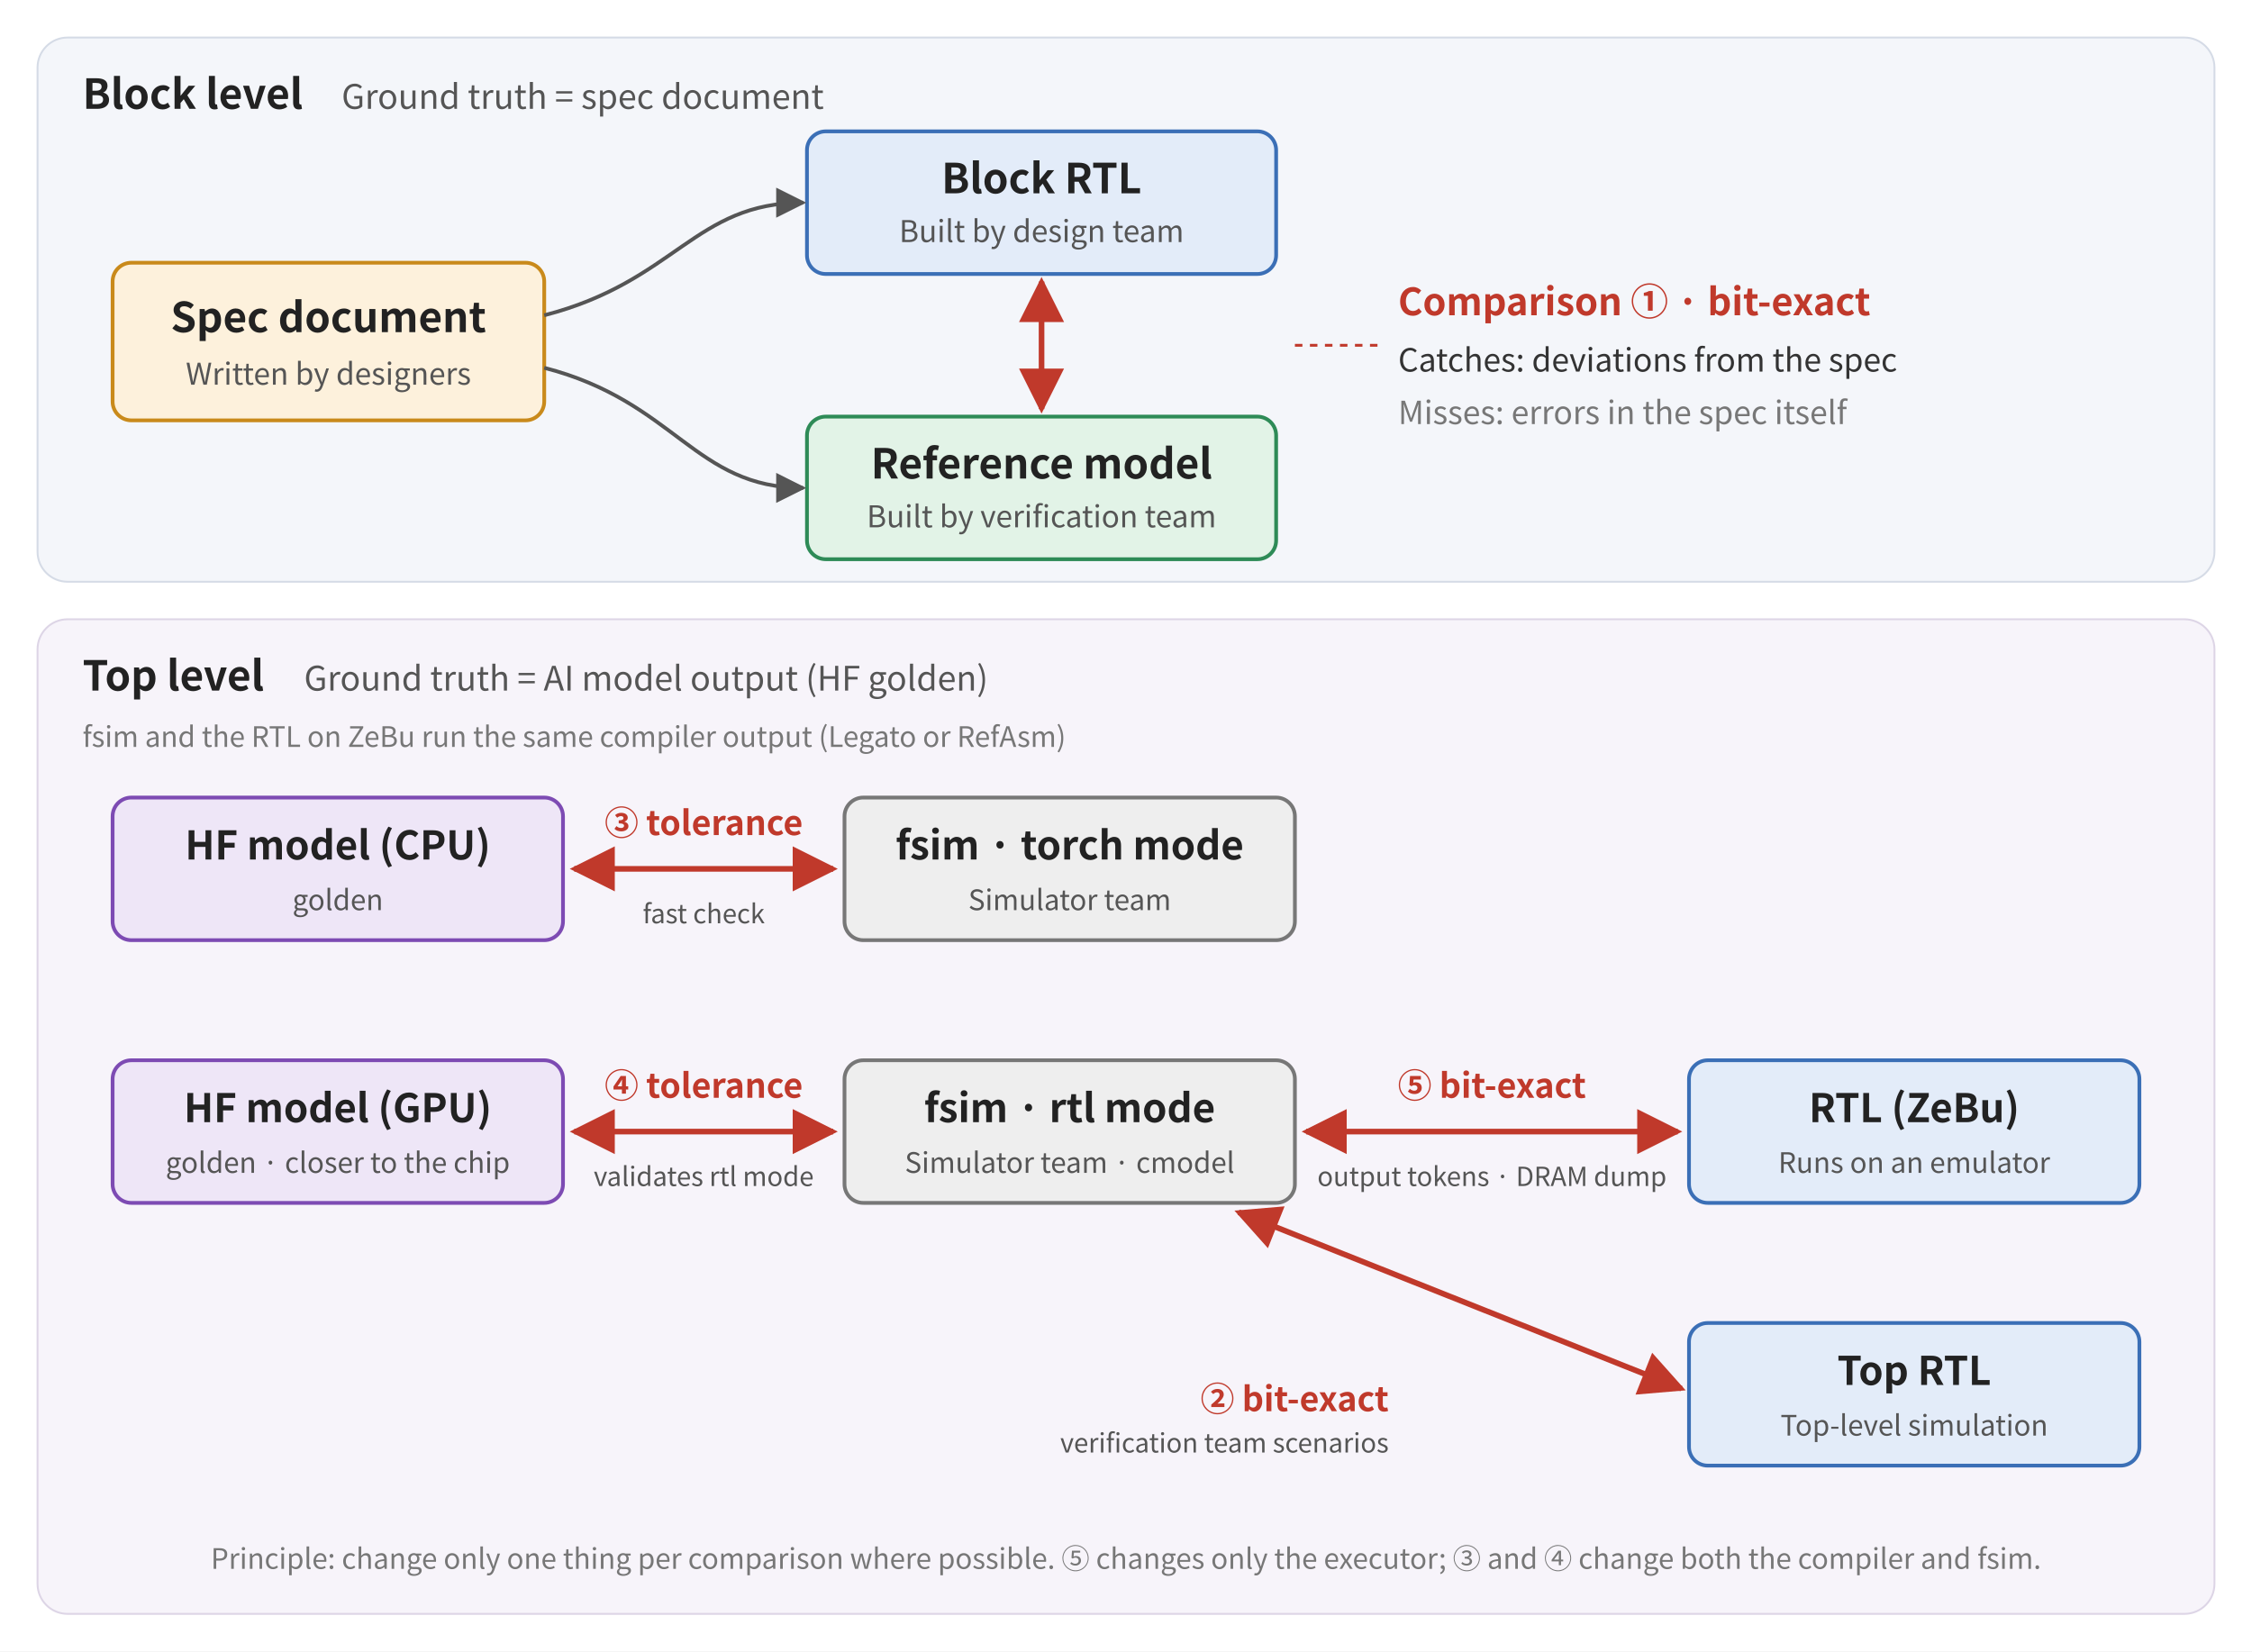
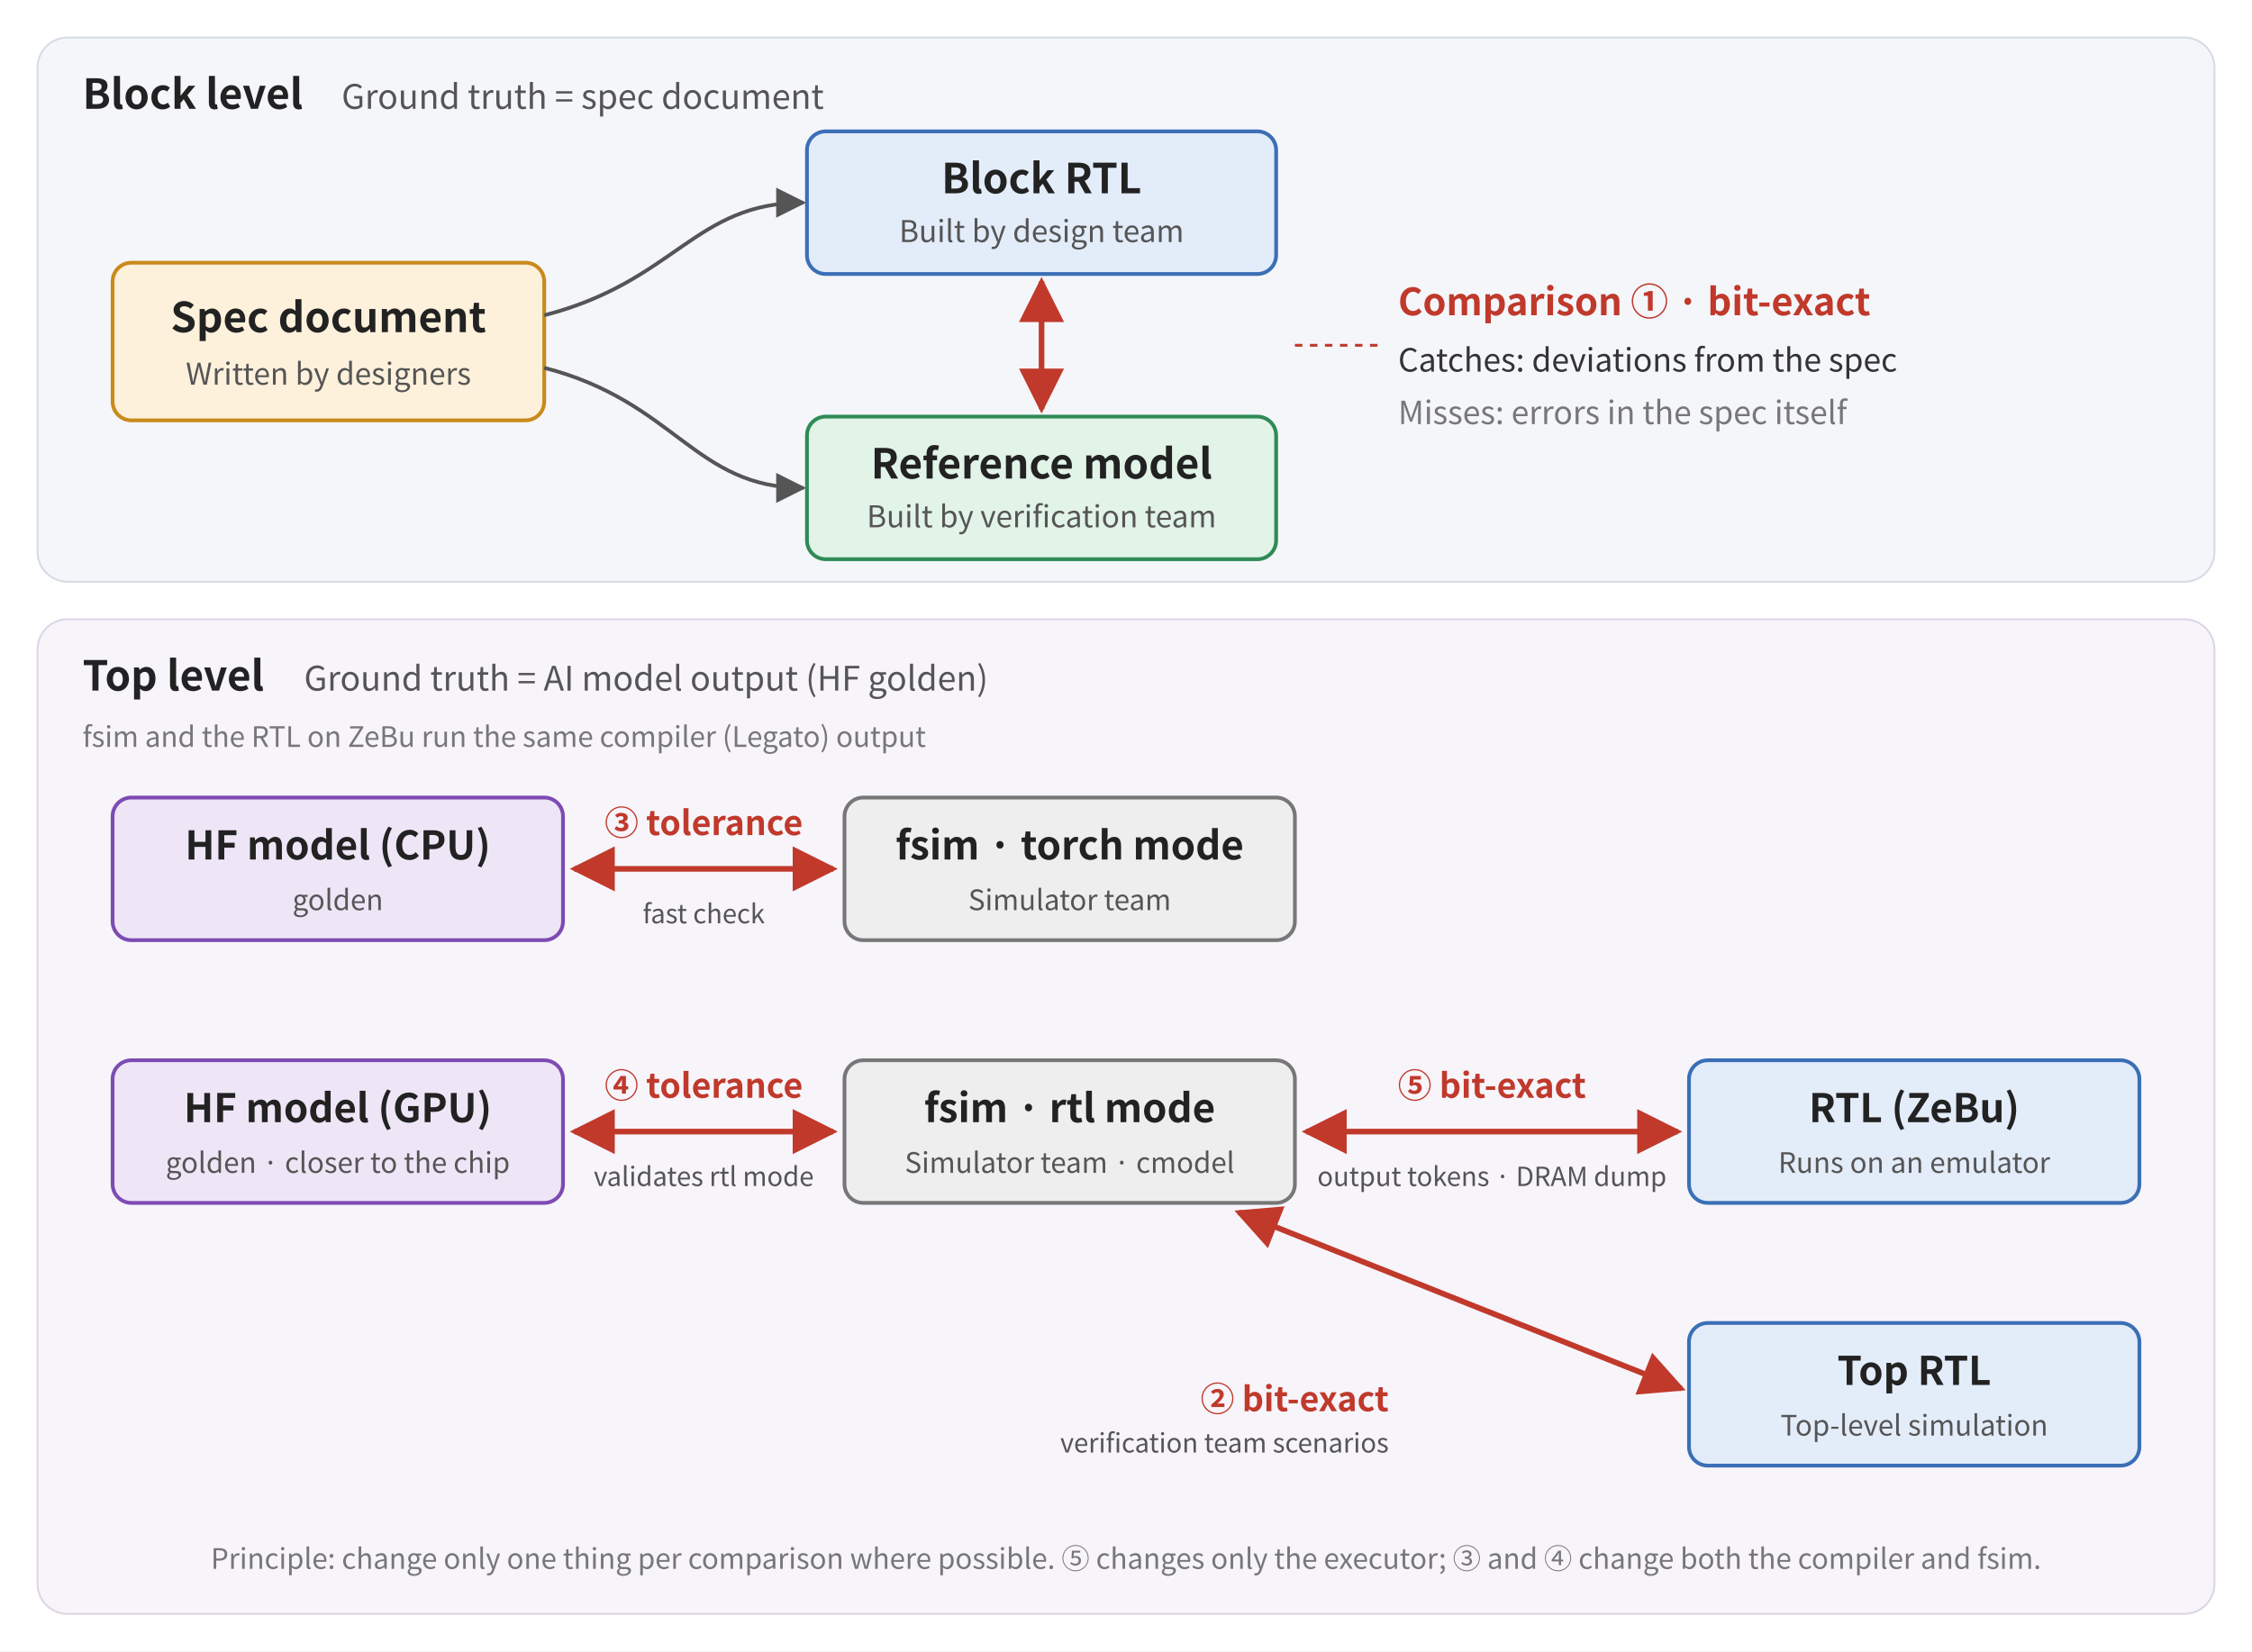
<svg xmlns="http://www.w3.org/2000/svg" width="1200" height="880" viewBox="0 0 1200 880" font-family="Noto Sans CJK KR, Noto Sans KR, sans-serif">
  <defs>
    <marker id="arr" viewBox="0 0 10 10" refX="9" refY="5" markerWidth="8" markerHeight="8" orient="auto-start-reverse">
      <path d="M0,0 L10,5 L0,10 z" fill="#555" />
    </marker>
    <marker id="cmp" viewBox="0 0 10 10" refX="9" refY="5" markerWidth="8" markerHeight="8" orient="auto-start-reverse">
      <path d="M0,0 L10,5 L0,10 z" fill="#C0392B" />
    </marker>
  </defs>
  <rect width="1200" height="880" fill="#FFFFFF" />
  <rect x="20" y="20" width="1160" height="290" rx="16" fill="#F4F6FA" stroke="#D5DBE6" />
  <text x="44" y="58" font-size="22" font-weight="700" fill="#222">Block level</text>
  <text x="182" y="58" font-size="18" fill="#555">Ground truth = spec document</text>
  <rect x="60" y="140" width="230" height="84" rx="10" fill="#FDF1DC" stroke="#C98A1B" stroke-width="2" />
  <text x="175" y="177" font-size="22" font-weight="700" text-anchor="middle" fill="#222">Spec document</text>
  <text x="175" y="205" font-size="16" text-anchor="middle" fill="#555">Written by designers</text>
  <rect x="430" y="70" width="250" height="76" rx="10" fill="#E3ECF9" stroke="#3B6FB6" stroke-width="2" />
  <text x="555" y="103" font-size="22" font-weight="700" text-anchor="middle" fill="#222">Block RTL</text>
  <text x="555" y="129" font-size="16" text-anchor="middle" fill="#555">Built by design team</text>
  <rect x="430" y="222" width="250" height="76" rx="10" fill="#E2F3E7" stroke="#2E8B57" stroke-width="2" />
  <text x="555" y="255" font-size="22" font-weight="700" text-anchor="middle" fill="#222">Reference model</text>
  <text x="555" y="281" font-size="16" text-anchor="middle" fill="#555">Built by verification team</text>
  <path d="M290,168 C360,150 370,108 428,108" fill="none" stroke="#555" stroke-width="2" marker-end="url(#arr)" />
  <path d="M290,196 C360,214 370,260 428,260" fill="none" stroke="#555" stroke-width="2" marker-end="url(#arr)" />
  <line x1="555" y1="150" x2="555" y2="218" stroke="#C0392B" stroke-width="3" marker-start="url(#cmp)" marker-end="url(#cmp)" />
  <line x1="690" y1="184" x2="735" y2="184" stroke="#C0392B" stroke-width="1.5" stroke-dasharray="4 4" />
  <text x="745" y="168" font-size="20" font-weight="700" fill="#C0392B">Comparison ① · bit-exact</text>
  <text x="745" y="198" font-size="17" fill="#333">Catches: deviations from the spec</text>
  <text x="745" y="226" font-size="17" fill="#777">Misses: errors in the spec itself</text>
  <rect x="20" y="330" width="1160" height="530" rx="16" fill="#F7F4FA" stroke="#DDD5E6" />
  <text x="44" y="368" font-size="22" font-weight="700" fill="#222">Top level</text>
  <text x="162" y="368" font-size="18" fill="#555">Ground truth = AI model output (HF golden)</text>
-   <text x="44" y="398" font-size="15" fill="#777">fsim and the RTL on ZeBu run the same compiler output (Legato or RefAsm)</text>
+   <text x="44" y="398" font-size="15" fill="#777">fsim and the RTL on ZeBu run the same compiler (Legato) output</text>
  <rect x="60" y="425" width="240" height="76" rx="10" fill="#EEE6F7" stroke="#7D4BB3" stroke-width="2" />
  <text x="180.0" y="458" font-size="21" font-weight="700" text-anchor="middle" fill="#222">HF model (CPU)</text>
  <text x="180.0" y="485" font-size="15" text-anchor="middle" fill="#555">golden</text>
  <rect x="450" y="425" width="240" height="76" rx="10" fill="#EEEEEE" stroke="#777" stroke-width="2" />
  <text x="570.0" y="458" font-size="21" font-weight="700" text-anchor="middle" fill="#222">fsim · torch mode</text>
  <text x="570.0" y="485" font-size="15" text-anchor="middle" fill="#555">Simulator team</text>
  <line x1="306" y1="463" x2="444" y2="463" stroke="#C0392B" stroke-width="3" marker-start="url(#cmp)" marker-end="url(#cmp)" />
  <text x="375" y="445" font-size="18" font-weight="700" text-anchor="middle" fill="#C0392B">③ tolerance</text>
  <text x="390" y="467" font-size="14" text-anchor="middle" fill="#555" />
  <text x="375" y="492" font-size="14" text-anchor="middle" fill="#555">fast check</text>
  <rect x="60" y="565" width="240" height="76" rx="10" fill="#EEE6F7" stroke="#7D4BB3" stroke-width="2" />
  <text x="180.0" y="598" font-size="21" font-weight="700" text-anchor="middle" fill="#222">HF model (GPU)</text>
  <text x="180.0" y="625" font-size="15" text-anchor="middle" fill="#555">golden · closer to the chip</text>
  <rect x="450" y="565" width="240" height="76" rx="10" fill="#EEEEEE" stroke="#777" stroke-width="2" />
  <text x="570.0" y="598" font-size="21" font-weight="700" text-anchor="middle" fill="#222">fsim · rtl mode</text>
  <text x="570.0" y="625" font-size="15" text-anchor="middle" fill="#555">Simulator team · cmodel</text>
  <rect x="900" y="565" width="240" height="76" rx="10" fill="#E3ECF9" stroke="#3B6FB6" stroke-width="2" />
  <text x="1020.0" y="598" font-size="21" font-weight="700" text-anchor="middle" fill="#222">RTL (ZeBu)</text>
  <text x="1020.0" y="625" font-size="15" text-anchor="middle" fill="#555">Runs on an emulator</text>
  <line x1="306" y1="603" x2="444" y2="603" stroke="#C0392B" stroke-width="3" marker-start="url(#cmp)" marker-end="url(#cmp)" />
  <text x="375" y="585" font-size="18" font-weight="700" text-anchor="middle" fill="#C0392B">④ tolerance</text>
  <text x="375" y="632" font-size="14" text-anchor="middle" fill="#555">validates rtl mode</text>
  <line x1="696" y1="603" x2="894" y2="603" stroke="#C0392B" stroke-width="3" marker-start="url(#cmp)" marker-end="url(#cmp)" />
  <text x="795" y="585" font-size="18" font-weight="700" text-anchor="middle" fill="#C0392B">⑤ bit-exact</text>
  <text x="795" y="632" font-size="14" text-anchor="middle" fill="#555">output tokens · DRAM dump</text>
  <rect x="900" y="705" width="240" height="76" rx="10" fill="#E3ECF9" stroke="#3B6FB6" stroke-width="2" />
  <text x="1020.0" y="738" font-size="21" font-weight="700" text-anchor="middle" fill="#222">Top RTL</text>
  <text x="1020.0" y="765" font-size="15" text-anchor="middle" fill="#555">Top-level simulation</text>
  <line x1="660" y1="646" x2="896" y2="740" stroke="#C0392B" stroke-width="3" marker-start="url(#cmp)" marker-end="url(#cmp)" />
  <text x="740" y="752" font-size="18" font-weight="700" text-anchor="end" fill="#C0392B">② bit-exact</text>
  <text x="740" y="774" font-size="14" text-anchor="end" fill="#555">verification team scenarios</text>
  <text x="600" y="836" font-size="15" text-anchor="middle" fill="#777">Principle: change only one thing per comparison where possible. ⑤ changes only the executor; ③ and ④ change both the compiler and fsim.</text>
</svg>
